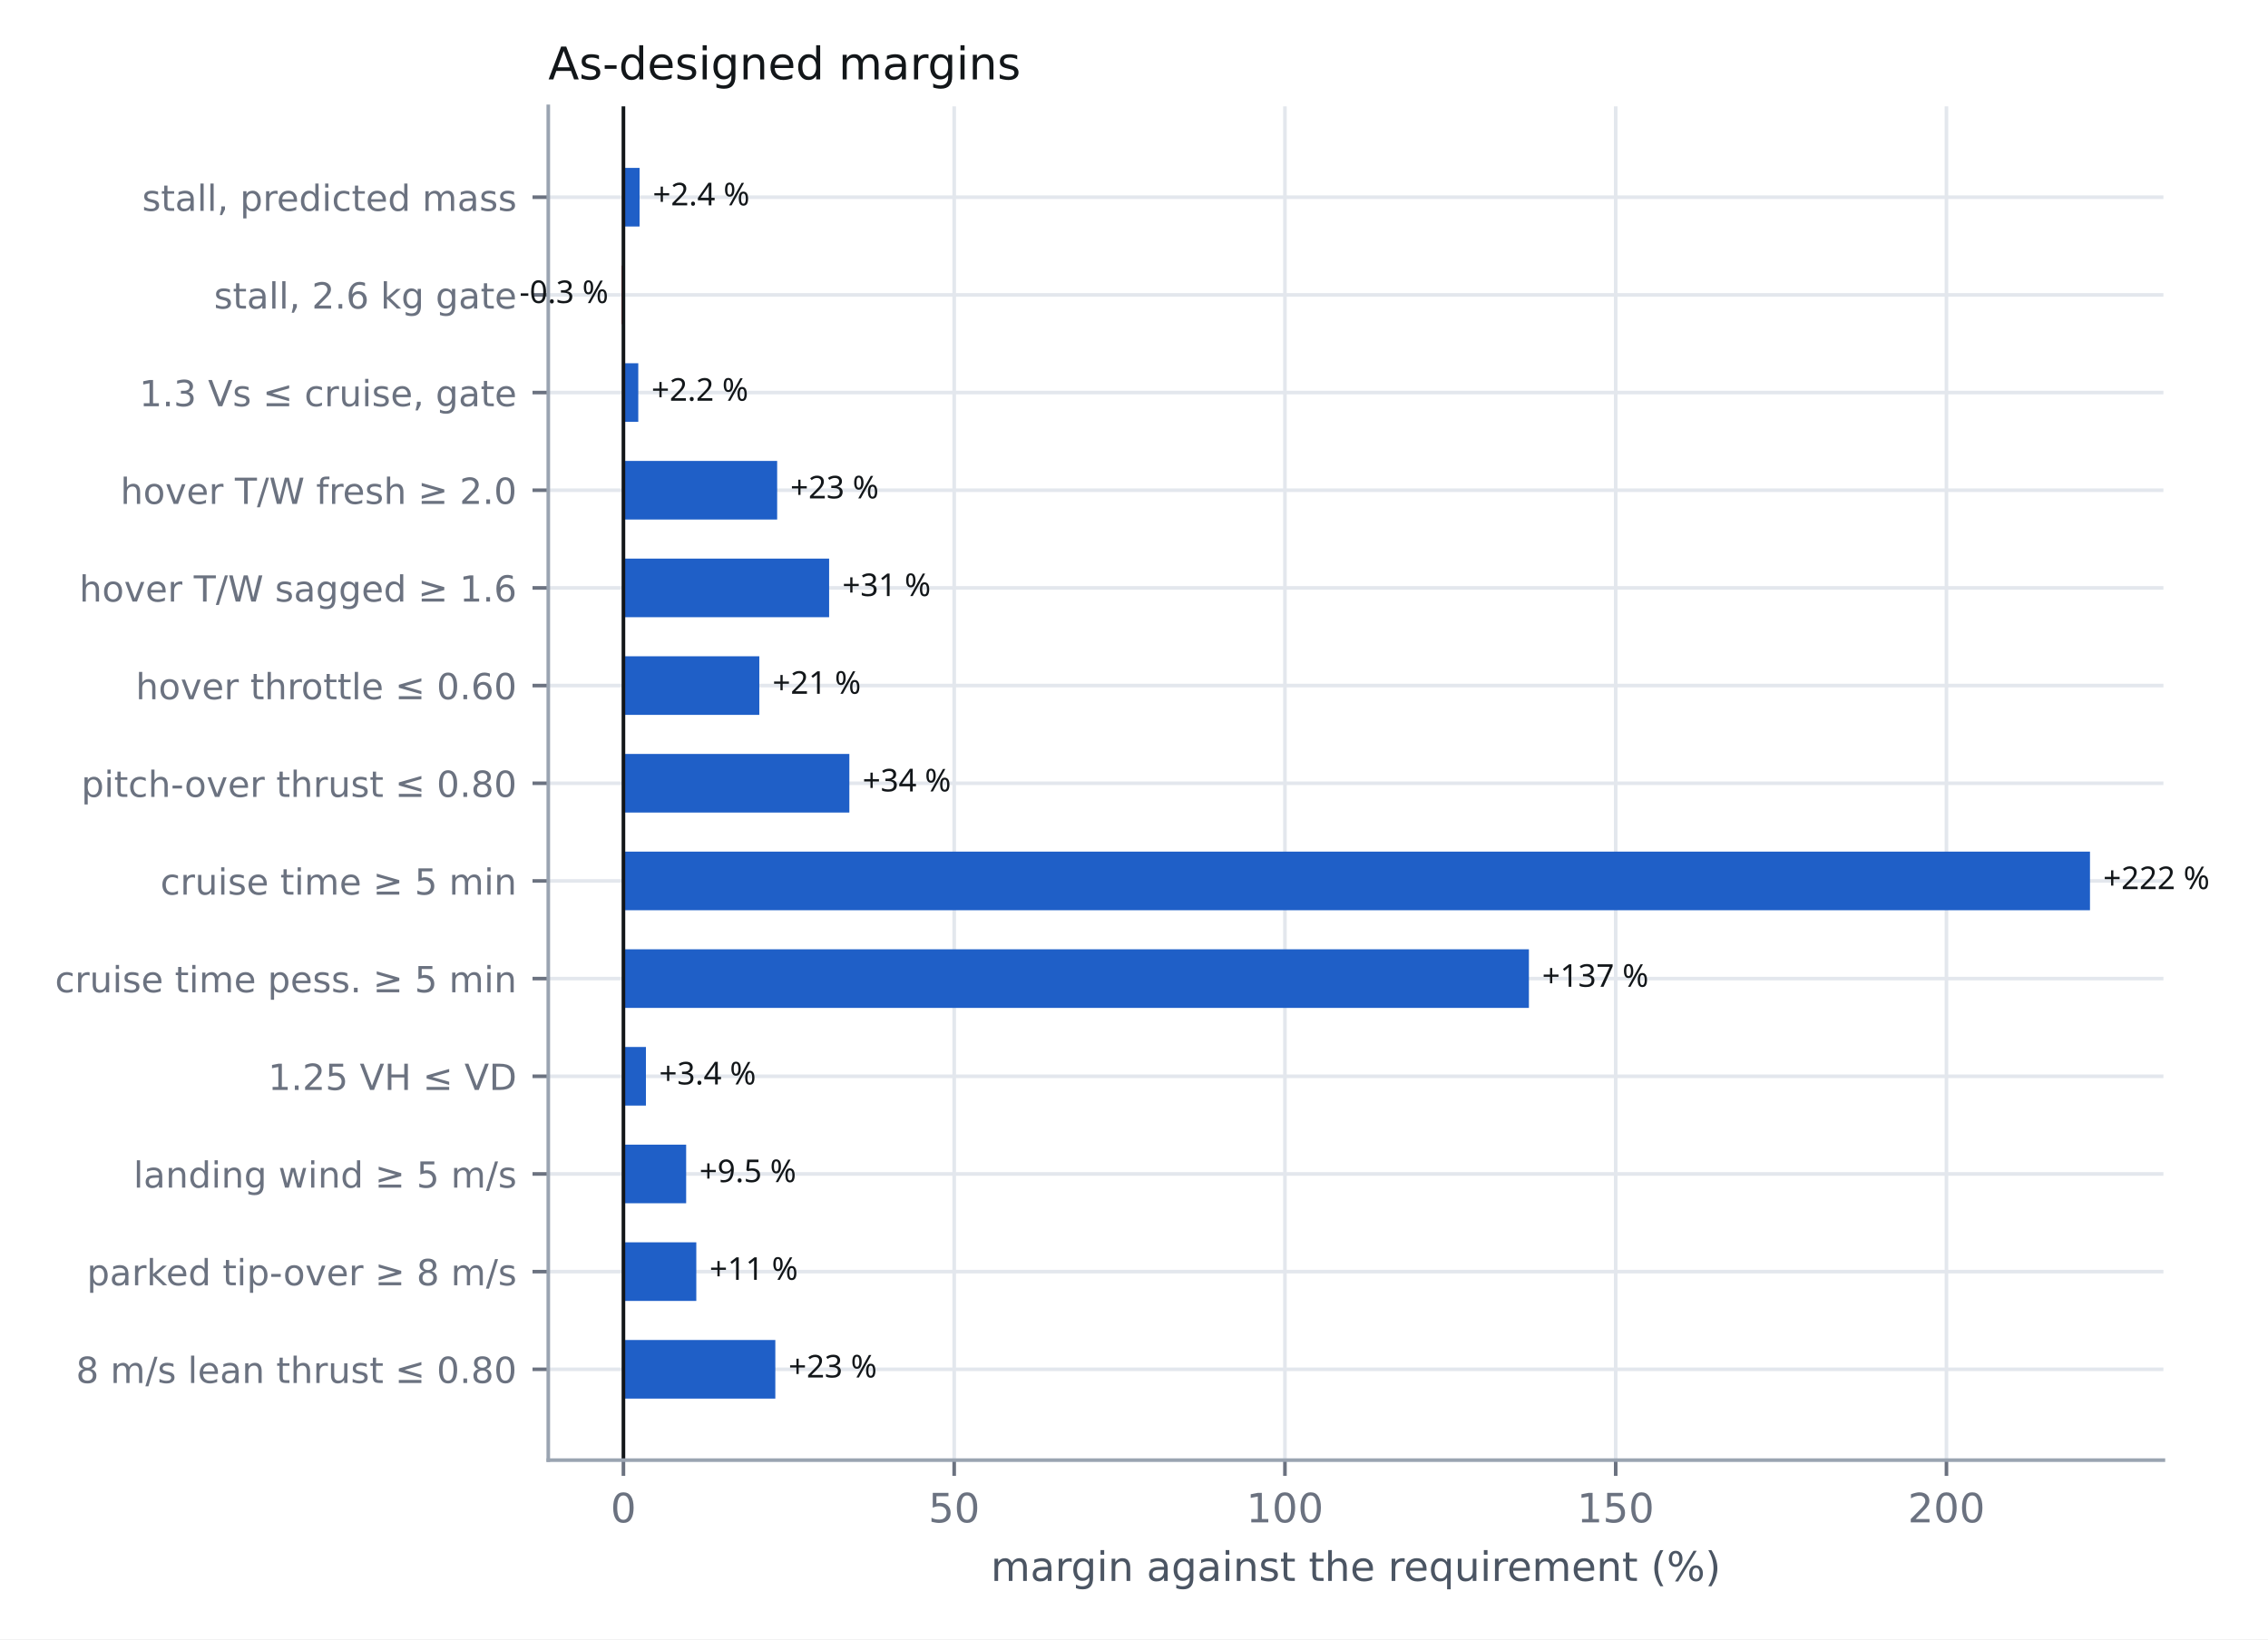
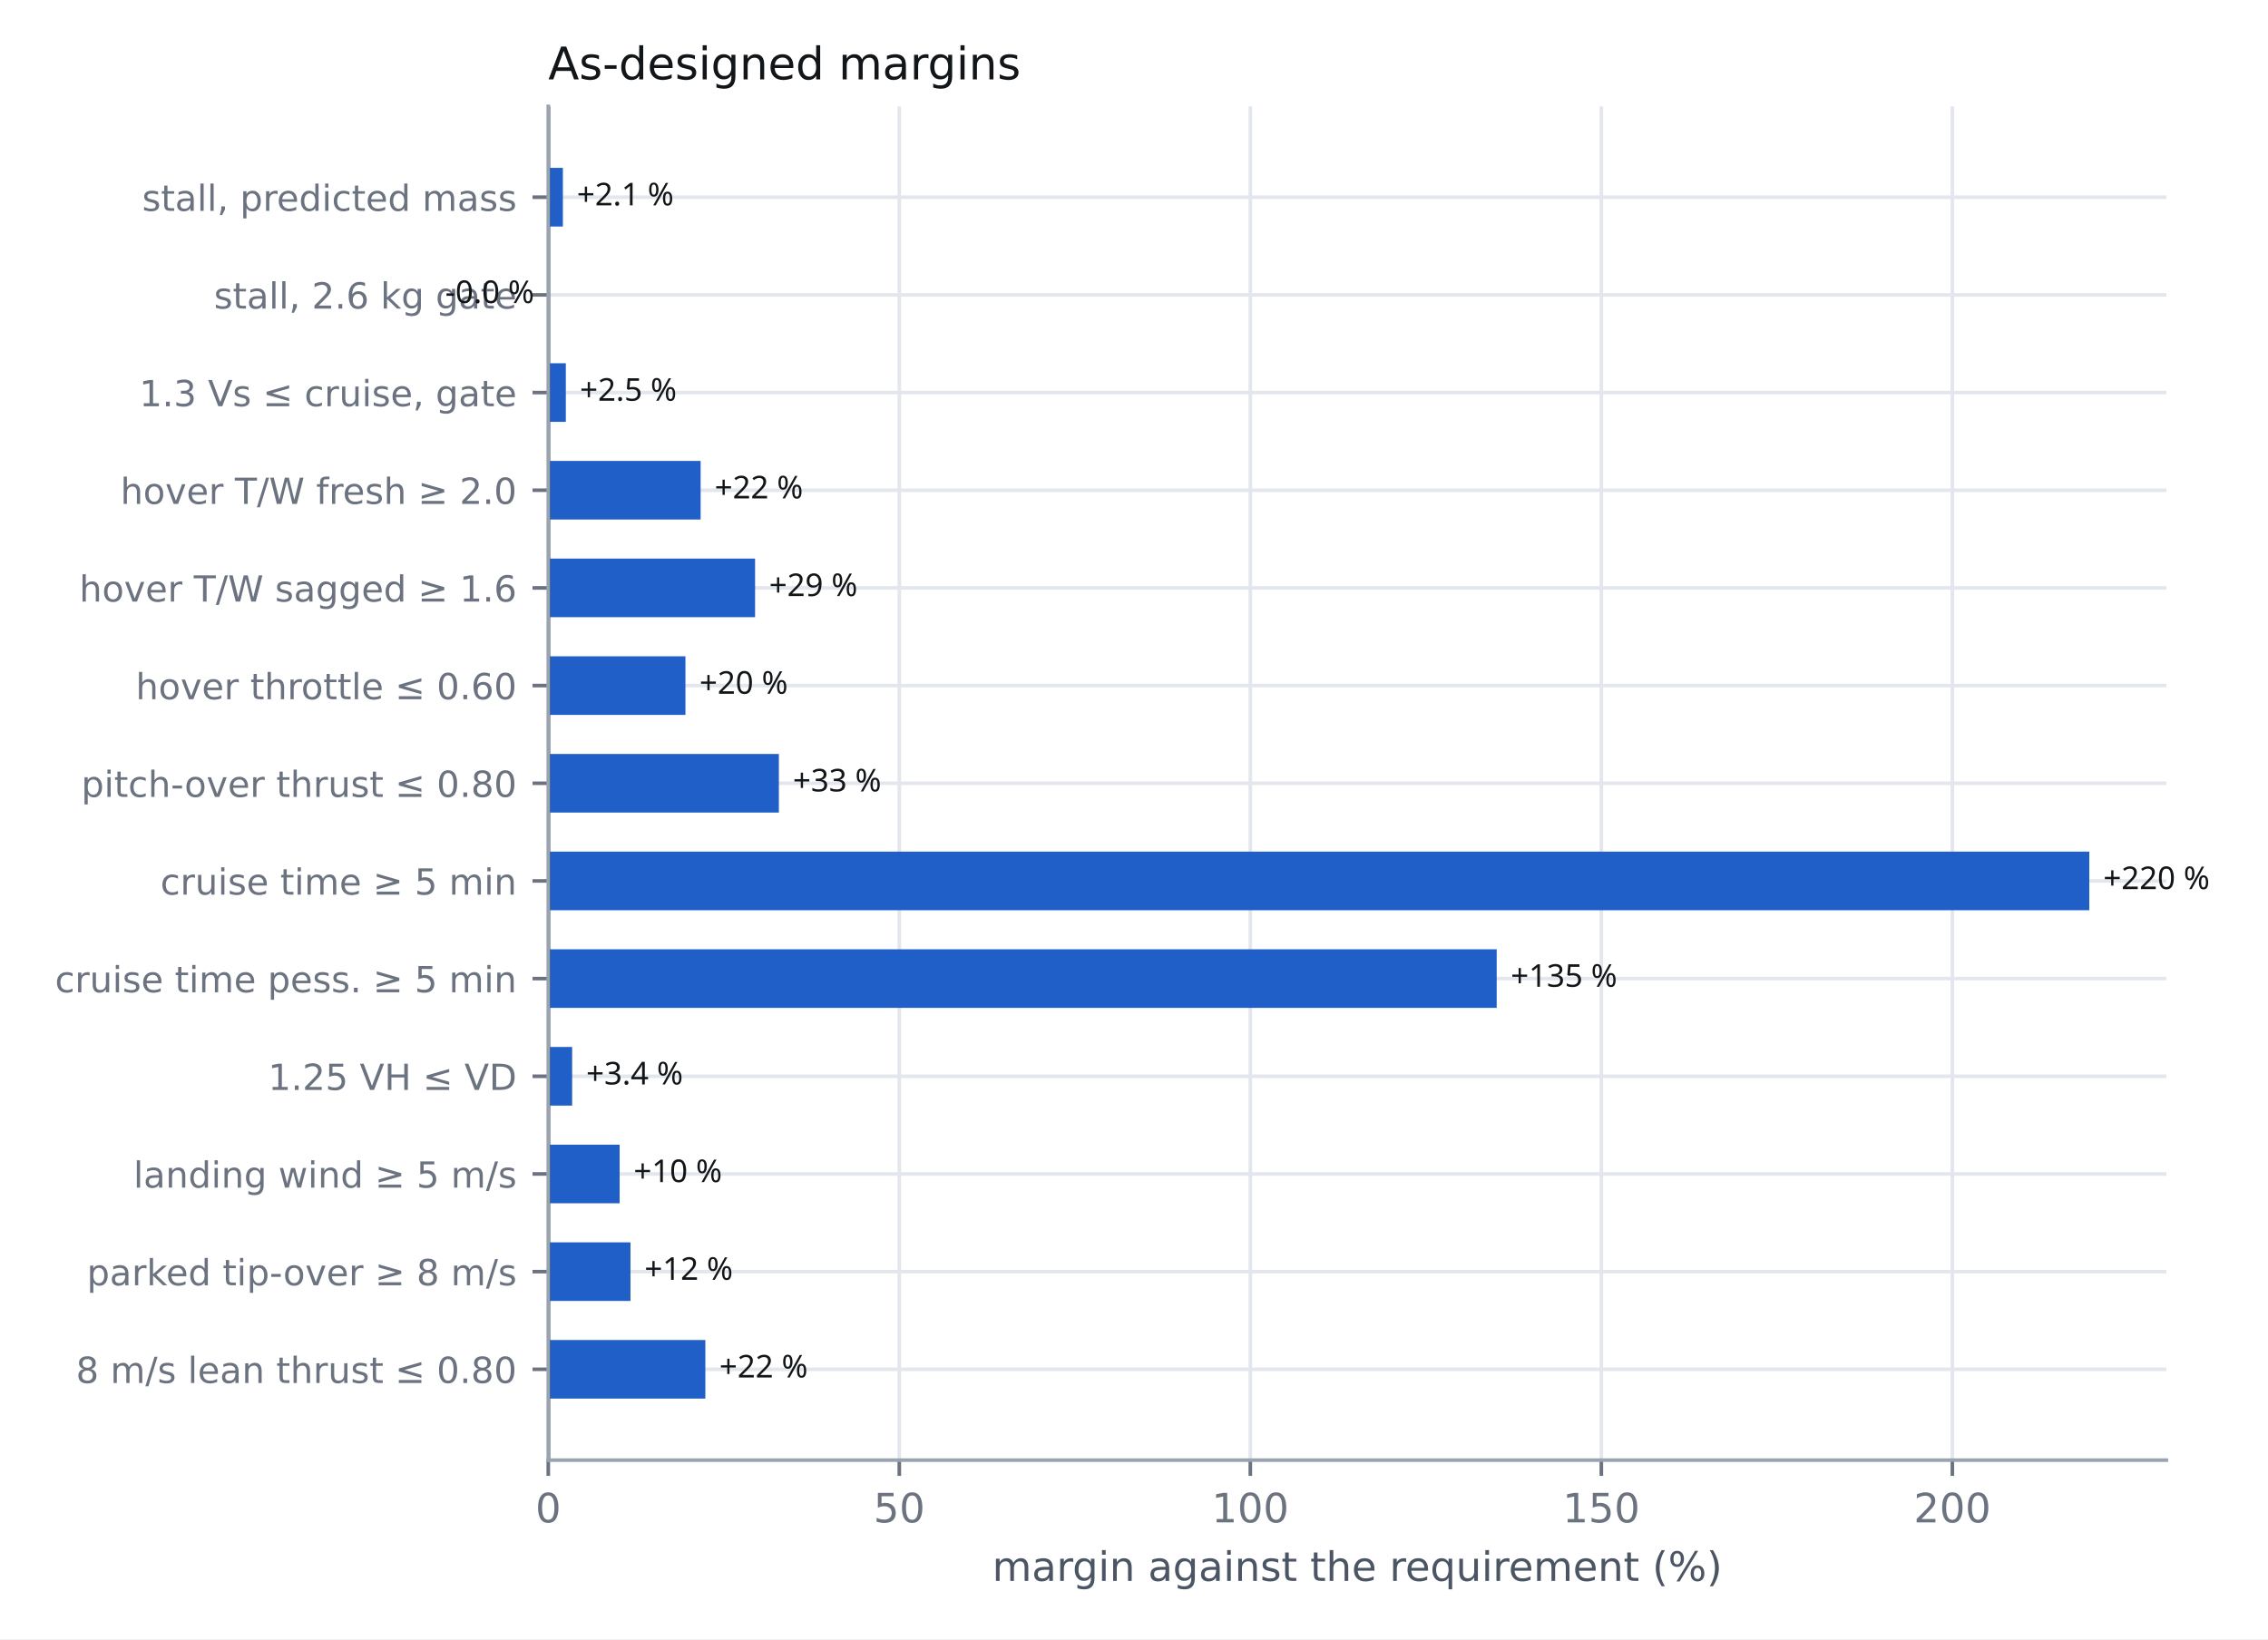
<svg xmlns="http://www.w3.org/2000/svg" xmlns:xlink="http://www.w3.org/1999/xlink" width="504pt" height="364.32pt" viewBox="0 0 504 364.32" version="1.1">
  <defs>
    <style type="text/css">*{stroke-linejoin: round; stroke-linecap: butt}</style>
  </defs>
  <g id="figure_1">
    <g id="patch_1">
      <path d="M 0 364.32  L 504 364.32  L 504 0  L 0 0  z " style="fill: #ffffff" />
    </g>
    <g id="axes_1">
      <g id="patch_2">
-         <path d="M 121.84 324.518  L 480.755 324.518  L 480.755 23.64  L 121.84 23.64  z " style="fill: #ffffff" />
+         <path d="M 121.84 324.518  L 481.411 324.518  L 481.411 23.64  L 121.84 23.64  z " style="fill: #ffffff" />
      </g>
      <g id="matplotlib.axis_1">
        <g id="xtick_1">
          <g id="line2d_1">
-             <path d="M 138.54 324.518  L 138.54 23.64  " clip-path="url(#p0fc6223232)" style="fill: none; stroke: #e3e7ed; stroke-width: 0.8; stroke-linecap: square" />
+             <path d="M 121.84 324.518  L 121.84 23.64  " clip-path="url(#p43e6bdd7ec)" style="fill: none; stroke: #e3e7ed; stroke-width: 0.8; stroke-linecap: square" />
          </g>
          <g id="line2d_2">
            <defs>
-               <path id="m0266a29389" d="M 0 0  L 0 3.5  " style="stroke: #6b7280; stroke-width: 0.8" />
+               <path id="m6e5c01bfae" d="M 0 0  L 0 3.5  " style="stroke: #6b7280; stroke-width: 0.8" />
            </defs>
            <g>
-               <use xlink:href="#m0266a29389" x="138.54" y="324.518" style="fill: #6b7280; stroke: #6b7280; stroke-width: 0.8" />
+               <use xlink:href="#m6e5c01bfae" x="121.84" y="324.518" style="fill: #6b7280; stroke: #6b7280; stroke-width: 0.8" />
            </g>
          </g>
          <g id="text_1">
-             <text style="font-size: 9px; font-family: 'IBM Plex Sans', 'DejaVu Sans'; text-anchor: middle; fill: #6b7280" x="138.54" y="338.356" transform="rotate(-0 138.5401 338.3558)">0</text>
+             <text style="font-size: 9px; font-family: 'IBM Plex Sans', 'DejaVu Sans'; text-anchor: middle; fill: #6b7280" x="121.84" y="338.356" transform="rotate(-0 121.84 338.3558)">0</text>
          </g>
        </g>
        <g id="xtick_2">
          <g id="line2d_3">
-             <path d="M 212.041 324.518  L 212.041 23.64  " clip-path="url(#p0fc6223232)" style="fill: none; stroke: #e3e7ed; stroke-width: 0.8; stroke-linecap: square" />
+             <path d="M 199.844 324.518  L 199.844 23.64  " clip-path="url(#p43e6bdd7ec)" style="fill: none; stroke: #e3e7ed; stroke-width: 0.8; stroke-linecap: square" />
          </g>
          <g id="line2d_4">
            <g>
-               <use xlink:href="#m0266a29389" x="212.041" y="324.518" style="fill: #6b7280; stroke: #6b7280; stroke-width: 0.8" />
+               <use xlink:href="#m6e5c01bfae" x="199.844" y="324.518" style="fill: #6b7280; stroke: #6b7280; stroke-width: 0.8" />
            </g>
          </g>
          <g id="text_2">
-             <text style="font-size: 9px; font-family: 'IBM Plex Sans', 'DejaVu Sans'; text-anchor: middle; fill: #6b7280" x="212.041" y="338.356" transform="rotate(-0 212.0413 338.3558)">50</text>
+             <text style="font-size: 9px; font-family: 'IBM Plex Sans', 'DejaVu Sans'; text-anchor: middle; fill: #6b7280" x="199.844" y="338.356" transform="rotate(-0 199.8441 338.3558)">50</text>
          </g>
        </g>
        <g id="xtick_3">
          <g id="line2d_5">
-             <path d="M 285.543 324.518  L 285.543 23.64  " clip-path="url(#p0fc6223232)" style="fill: none; stroke: #e3e7ed; stroke-width: 0.8; stroke-linecap: square" />
+             <path d="M 277.848 324.518  L 277.848 23.64  " clip-path="url(#p43e6bdd7ec)" style="fill: none; stroke: #e3e7ed; stroke-width: 0.8; stroke-linecap: square" />
          </g>
          <g id="line2d_6">
            <g>
-               <use xlink:href="#m0266a29389" x="285.543" y="324.518" style="fill: #6b7280; stroke: #6b7280; stroke-width: 0.8" />
+               <use xlink:href="#m6e5c01bfae" x="277.848" y="324.518" style="fill: #6b7280; stroke: #6b7280; stroke-width: 0.8" />
            </g>
          </g>
          <g id="text_3">
-             <text style="font-size: 9px; font-family: 'IBM Plex Sans', 'DejaVu Sans'; text-anchor: middle; fill: #6b7280" x="285.543" y="338.356" transform="rotate(-0 285.5425 338.3558)">100</text>
+             <text style="font-size: 9px; font-family: 'IBM Plex Sans', 'DejaVu Sans'; text-anchor: middle; fill: #6b7280" x="277.848" y="338.356" transform="rotate(-0 277.8482 338.3558)">100</text>
          </g>
        </g>
        <g id="xtick_4">
          <g id="line2d_7">
-             <path d="M 359.044 324.518  L 359.044 23.64  " clip-path="url(#p0fc6223232)" style="fill: none; stroke: #e3e7ed; stroke-width: 0.8; stroke-linecap: square" />
+             <path d="M 355.852 324.518  L 355.852 23.64  " clip-path="url(#p43e6bdd7ec)" style="fill: none; stroke: #e3e7ed; stroke-width: 0.8; stroke-linecap: square" />
          </g>
          <g id="line2d_8">
            <g>
-               <use xlink:href="#m0266a29389" x="359.044" y="324.518" style="fill: #6b7280; stroke: #6b7280; stroke-width: 0.8" />
+               <use xlink:href="#m6e5c01bfae" x="355.852" y="324.518" style="fill: #6b7280; stroke: #6b7280; stroke-width: 0.8" />
            </g>
          </g>
          <g id="text_4">
-             <text style="font-size: 9px; font-family: 'IBM Plex Sans', 'DejaVu Sans'; text-anchor: middle; fill: #6b7280" x="359.044" y="338.356" transform="rotate(-0 359.0438 338.3558)">150</text>
+             <text style="font-size: 9px; font-family: 'IBM Plex Sans', 'DejaVu Sans'; text-anchor: middle; fill: #6b7280" x="355.852" y="338.356" transform="rotate(-0 355.8524 338.3558)">150</text>
          </g>
        </g>
        <g id="xtick_5">
          <g id="line2d_9">
-             <path d="M 432.545 324.518  L 432.545 23.64  " clip-path="url(#p0fc6223232)" style="fill: none; stroke: #e3e7ed; stroke-width: 0.8; stroke-linecap: square" />
+             <path d="M 433.856 324.518  L 433.856 23.64  " clip-path="url(#p43e6bdd7ec)" style="fill: none; stroke: #e3e7ed; stroke-width: 0.8; stroke-linecap: square" />
          </g>
          <g id="line2d_10">
            <g>
-               <use xlink:href="#m0266a29389" x="432.545" y="324.518" style="fill: #6b7280; stroke: #6b7280; stroke-width: 0.8" />
+               <use xlink:href="#m6e5c01bfae" x="433.856" y="324.518" style="fill: #6b7280; stroke: #6b7280; stroke-width: 0.8" />
            </g>
          </g>
          <g id="text_5">
-             <text style="font-size: 9px; font-family: 'IBM Plex Sans', 'DejaVu Sans'; text-anchor: middle; fill: #6b7280" x="432.545" y="338.356" transform="rotate(-0 432.545 338.3558)">200</text>
+             <text style="font-size: 9px; font-family: 'IBM Plex Sans', 'DejaVu Sans'; text-anchor: middle; fill: #6b7280" x="433.856" y="338.356" transform="rotate(-0 433.8565 338.3558)">200</text>
          </g>
        </g>
        <g id="text_6">
-           <text style="font-size: 9px; font-family: 'IBM Plex Sans', 'DejaVu Sans'; text-anchor: middle; fill: #4b5563" x="301.297" y="351.356" transform="rotate(-0 301.2975 351.3565)">margin against the requirement (%)</text>
+           <text style="font-size: 9px; font-family: 'IBM Plex Sans', 'DejaVu Sans'; text-anchor: middle; fill: #4b5563" x="301.625" y="351.356" transform="rotate(-0 301.6253 351.3565)">margin against the requirement (%)</text>
        </g>
      </g>
      <g id="matplotlib.axis_2">
        <g id="ytick_1">
          <g id="line2d_11">
-             <path d="M 121.84 43.829  L 480.755 43.829  " clip-path="url(#p0fc6223232)" style="fill: none; stroke: #e3e7ed; stroke-width: 0.8; stroke-linecap: square" />
+             <path d="M 121.84 43.829  L 481.411 43.829  " clip-path="url(#p43e6bdd7ec)" style="fill: none; stroke: #e3e7ed; stroke-width: 0.8; stroke-linecap: square" />
          </g>
          <g id="line2d_12">
            <defs>
-               <path id="m8eed55c758" d="M 0 0  L -3.5 0  " style="stroke: #6b7280; stroke-width: 0.8" />
+               <path id="m0104781378" d="M 0 0  L -3.5 0  " style="stroke: #6b7280; stroke-width: 0.8" />
            </defs>
            <g>
-               <use xlink:href="#m8eed55c758" x="121.84" y="43.829" style="fill: #6b7280; stroke: #6b7280; stroke-width: 0.8" />
+               <use xlink:href="#m0104781378" x="121.84" y="43.829" style="fill: #6b7280; stroke: #6b7280; stroke-width: 0.8" />
            </g>
          </g>
          <g id="text_7">
            <text style="font-size: 8px; font-family: 'IBM Plex Sans', 'DejaVu Sans'; text-anchor: end; fill: #6b7280" x="114.84" y="46.868" transform="rotate(-0 114.84 46.86815)">stall, predicted mass</text>
          </g>
        </g>
        <g id="ytick_2">
          <g id="line2d_13">
-             <path d="M 121.84 65.537  L 480.755 65.537  " clip-path="url(#p0fc6223232)" style="fill: none; stroke: #e3e7ed; stroke-width: 0.8; stroke-linecap: square" />
+             <path d="M 121.84 65.537  L 481.411 65.537  " clip-path="url(#p43e6bdd7ec)" style="fill: none; stroke: #e3e7ed; stroke-width: 0.8; stroke-linecap: square" />
          </g>
          <g id="line2d_14">
            <g>
-               <use xlink:href="#m8eed55c758" x="121.84" y="65.537" style="fill: #6b7280; stroke: #6b7280; stroke-width: 0.8" />
+               <use xlink:href="#m0104781378" x="121.84" y="65.537" style="fill: #6b7280; stroke: #6b7280; stroke-width: 0.8" />
            </g>
          </g>
          <g id="text_8">
            <text style="font-size: 8px; font-family: 'IBM Plex Sans', 'DejaVu Sans'; text-anchor: end; fill: #6b7280" x="114.84" y="68.577" transform="rotate(-0 114.84 68.57651)">stall, 2.6 kg gate</text>
          </g>
        </g>
        <g id="ytick_3">
          <g id="line2d_15">
-             <path d="M 121.84 87.245  L 480.755 87.245  " clip-path="url(#p0fc6223232)" style="fill: none; stroke: #e3e7ed; stroke-width: 0.8; stroke-linecap: square" />
+             <path d="M 121.84 87.245  L 481.411 87.245  " clip-path="url(#p43e6bdd7ec)" style="fill: none; stroke: #e3e7ed; stroke-width: 0.8; stroke-linecap: square" />
          </g>
          <g id="line2d_16">
            <g>
-               <use xlink:href="#m8eed55c758" x="121.84" y="87.245" style="fill: #6b7280; stroke: #6b7280; stroke-width: 0.8" />
+               <use xlink:href="#m0104781378" x="121.84" y="87.245" style="fill: #6b7280; stroke: #6b7280; stroke-width: 0.8" />
            </g>
          </g>
          <g id="text_9">
            <text style="font-size: 8px; font-family: 'IBM Plex Sans', 'DejaVu Sans'; text-anchor: end; fill: #6b7280" x="114.84" y="90.285" transform="rotate(-0 114.84 90.28487)">1.3 Vs ≤ cruise, gate</text>
          </g>
        </g>
        <g id="ytick_4">
          <g id="line2d_17">
-             <path d="M 121.84 108.954  L 480.755 108.954  " clip-path="url(#p0fc6223232)" style="fill: none; stroke: #e3e7ed; stroke-width: 0.8; stroke-linecap: square" />
+             <path d="M 121.84 108.954  L 481.411 108.954  " clip-path="url(#p43e6bdd7ec)" style="fill: none; stroke: #e3e7ed; stroke-width: 0.8; stroke-linecap: square" />
          </g>
          <g id="line2d_18">
            <g>
-               <use xlink:href="#m8eed55c758" x="121.84" y="108.954" style="fill: #6b7280; stroke: #6b7280; stroke-width: 0.8" />
+               <use xlink:href="#m0104781378" x="121.84" y="108.954" style="fill: #6b7280; stroke: #6b7280; stroke-width: 0.8" />
            </g>
          </g>
          <g id="text_10">
            <text style="font-size: 8px; font-family: 'IBM Plex Sans', 'DejaVu Sans'; text-anchor: end; fill: #6b7280" x="114.84" y="111.993" transform="rotate(-0 114.84 111.9932)">hover T/W fresh ≥ 2.0</text>
          </g>
        </g>
        <g id="ytick_5">
          <g id="line2d_19">
-             <path d="M 121.84 130.662  L 480.755 130.662  " clip-path="url(#p0fc6223232)" style="fill: none; stroke: #e3e7ed; stroke-width: 0.8; stroke-linecap: square" />
+             <path d="M 121.84 130.662  L 481.411 130.662  " clip-path="url(#p43e6bdd7ec)" style="fill: none; stroke: #e3e7ed; stroke-width: 0.8; stroke-linecap: square" />
          </g>
          <g id="line2d_20">
            <g>
-               <use xlink:href="#m8eed55c758" x="121.84" y="130.662" style="fill: #6b7280; stroke: #6b7280; stroke-width: 0.8" />
+               <use xlink:href="#m0104781378" x="121.84" y="130.662" style="fill: #6b7280; stroke: #6b7280; stroke-width: 0.8" />
            </g>
          </g>
          <g id="text_11">
            <text style="font-size: 8px; font-family: 'IBM Plex Sans', 'DejaVu Sans'; text-anchor: end; fill: #6b7280" x="114.84" y="133.702" transform="rotate(-0 114.84 133.7016)">hover T/W sagged ≥ 1.6</text>
          </g>
        </g>
        <g id="ytick_6">
          <g id="line2d_21">
-             <path d="M 121.84 152.371  L 480.755 152.371  " clip-path="url(#p0fc6223232)" style="fill: none; stroke: #e3e7ed; stroke-width: 0.8; stroke-linecap: square" />
+             <path d="M 121.84 152.371  L 481.411 152.371  " clip-path="url(#p43e6bdd7ec)" style="fill: none; stroke: #e3e7ed; stroke-width: 0.8; stroke-linecap: square" />
          </g>
          <g id="line2d_22">
            <g>
-               <use xlink:href="#m8eed55c758" x="121.84" y="152.371" style="fill: #6b7280; stroke: #6b7280; stroke-width: 0.8" />
+               <use xlink:href="#m0104781378" x="121.84" y="152.371" style="fill: #6b7280; stroke: #6b7280; stroke-width: 0.8" />
            </g>
          </g>
          <g id="text_12">
            <text style="font-size: 8px; font-family: 'IBM Plex Sans', 'DejaVu Sans'; text-anchor: end; fill: #6b7280" x="114.84" y="155.41" transform="rotate(-0 114.84 155.41)">hover throttle ≤ 0.60</text>
          </g>
        </g>
        <g id="ytick_7">
          <g id="line2d_23">
-             <path d="M 121.84 174.079  L 480.755 174.079  " clip-path="url(#p0fc6223232)" style="fill: none; stroke: #e3e7ed; stroke-width: 0.8; stroke-linecap: square" />
+             <path d="M 121.84 174.079  L 481.411 174.079  " clip-path="url(#p43e6bdd7ec)" style="fill: none; stroke: #e3e7ed; stroke-width: 0.8; stroke-linecap: square" />
          </g>
          <g id="line2d_24">
            <g>
-               <use xlink:href="#m8eed55c758" x="121.84" y="174.079" style="fill: #6b7280; stroke: #6b7280; stroke-width: 0.8" />
+               <use xlink:href="#m0104781378" x="121.84" y="174.079" style="fill: #6b7280; stroke: #6b7280; stroke-width: 0.8" />
            </g>
          </g>
          <g id="text_13">
            <text style="font-size: 8px; font-family: 'IBM Plex Sans', 'DejaVu Sans'; text-anchor: end; fill: #6b7280" x="114.84" y="177.118" transform="rotate(-0 114.84 177.1183)">pitch-over thrust ≤ 0.80</text>
          </g>
        </g>
        <g id="ytick_8">
          <g id="line2d_25">
-             <path d="M 121.84 195.787  L 480.755 195.787  " clip-path="url(#p0fc6223232)" style="fill: none; stroke: #e3e7ed; stroke-width: 0.8; stroke-linecap: square" />
+             <path d="M 121.84 195.787  L 481.411 195.787  " clip-path="url(#p43e6bdd7ec)" style="fill: none; stroke: #e3e7ed; stroke-width: 0.8; stroke-linecap: square" />
          </g>
          <g id="line2d_26">
            <g>
-               <use xlink:href="#m8eed55c758" x="121.84" y="195.787" style="fill: #6b7280; stroke: #6b7280; stroke-width: 0.8" />
+               <use xlink:href="#m0104781378" x="121.84" y="195.787" style="fill: #6b7280; stroke: #6b7280; stroke-width: 0.8" />
            </g>
          </g>
          <g id="text_14">
            <text style="font-size: 8px; font-family: 'IBM Plex Sans', 'DejaVu Sans'; text-anchor: end; fill: #6b7280" x="114.84" y="198.827" transform="rotate(-0 114.84 198.8267)">cruise time ≥ 5 min</text>
          </g>
        </g>
        <g id="ytick_9">
          <g id="line2d_27">
-             <path d="M 121.84 217.496  L 480.755 217.496  " clip-path="url(#p0fc6223232)" style="fill: none; stroke: #e3e7ed; stroke-width: 0.8; stroke-linecap: square" />
+             <path d="M 121.84 217.496  L 481.411 217.496  " clip-path="url(#p43e6bdd7ec)" style="fill: none; stroke: #e3e7ed; stroke-width: 0.8; stroke-linecap: square" />
          </g>
          <g id="line2d_28">
            <g>
-               <use xlink:href="#m8eed55c758" x="121.84" y="217.496" style="fill: #6b7280; stroke: #6b7280; stroke-width: 0.8" />
+               <use xlink:href="#m0104781378" x="121.84" y="217.496" style="fill: #6b7280; stroke: #6b7280; stroke-width: 0.8" />
            </g>
          </g>
          <g id="text_15">
            <text style="font-size: 8px; font-family: 'IBM Plex Sans', 'DejaVu Sans'; text-anchor: end; fill: #6b7280" x="114.84" y="220.535" transform="rotate(-0 114.84 220.535)">cruise time pess. ≥ 5 min</text>
          </g>
        </g>
        <g id="ytick_10">
          <g id="line2d_29">
-             <path d="M 121.84 239.204  L 480.755 239.204  " clip-path="url(#p0fc6223232)" style="fill: none; stroke: #e3e7ed; stroke-width: 0.8; stroke-linecap: square" />
+             <path d="M 121.84 239.204  L 481.411 239.204  " clip-path="url(#p43e6bdd7ec)" style="fill: none; stroke: #e3e7ed; stroke-width: 0.8; stroke-linecap: square" />
          </g>
          <g id="line2d_30">
            <g>
-               <use xlink:href="#m8eed55c758" x="121.84" y="239.204" style="fill: #6b7280; stroke: #6b7280; stroke-width: 0.8" />
+               <use xlink:href="#m0104781378" x="121.84" y="239.204" style="fill: #6b7280; stroke: #6b7280; stroke-width: 0.8" />
            </g>
          </g>
          <g id="text_16">
            <text style="font-size: 8px; font-family: 'IBM Plex Sans', 'DejaVu Sans'; text-anchor: end; fill: #6b7280" x="114.84" y="242.243" transform="rotate(-0 114.84 242.2431)">1.25 VH ≤ VD</text>
          </g>
        </g>
        <g id="ytick_11">
          <g id="line2d_31">
-             <path d="M 121.84 260.912  L 480.755 260.912  " clip-path="url(#p0fc6223232)" style="fill: none; stroke: #e3e7ed; stroke-width: 0.8; stroke-linecap: square" />
+             <path d="M 121.84 260.912  L 481.411 260.912  " clip-path="url(#p43e6bdd7ec)" style="fill: none; stroke: #e3e7ed; stroke-width: 0.8; stroke-linecap: square" />
          </g>
          <g id="line2d_32">
            <g>
-               <use xlink:href="#m8eed55c758" x="121.84" y="260.912" style="fill: #6b7280; stroke: #6b7280; stroke-width: 0.8" />
+               <use xlink:href="#m0104781378" x="121.84" y="260.912" style="fill: #6b7280; stroke: #6b7280; stroke-width: 0.8" />
            </g>
          </g>
          <g id="text_17">
            <text style="font-size: 8px; font-family: 'IBM Plex Sans', 'DejaVu Sans'; text-anchor: end; fill: #6b7280" x="114.84" y="263.952" transform="rotate(-0 114.84 263.9518)">landing wind ≥ 5 m/s</text>
          </g>
        </g>
        <g id="ytick_12">
          <g id="line2d_33">
-             <path d="M 121.84 282.621  L 480.755 282.621  " clip-path="url(#p0fc6223232)" style="fill: none; stroke: #e3e7ed; stroke-width: 0.8; stroke-linecap: square" />
+             <path d="M 121.84 282.621  L 481.411 282.621  " clip-path="url(#p43e6bdd7ec)" style="fill: none; stroke: #e3e7ed; stroke-width: 0.8; stroke-linecap: square" />
          </g>
          <g id="line2d_34">
            <g>
-               <use xlink:href="#m8eed55c758" x="121.84" y="282.621" style="fill: #6b7280; stroke: #6b7280; stroke-width: 0.8" />
+               <use xlink:href="#m0104781378" x="121.84" y="282.621" style="fill: #6b7280; stroke: #6b7280; stroke-width: 0.8" />
            </g>
          </g>
          <g id="text_18">
            <text style="font-size: 8px; font-family: 'IBM Plex Sans', 'DejaVu Sans'; text-anchor: end; fill: #6b7280" x="114.84" y="285.66" transform="rotate(-0 114.84 285.6601)">parked tip-over ≥ 8 m/s</text>
          </g>
        </g>
        <g id="ytick_13">
          <g id="line2d_35">
-             <path d="M 121.84 304.329  L 480.755 304.329  " clip-path="url(#p0fc6223232)" style="fill: none; stroke: #e3e7ed; stroke-width: 0.8; stroke-linecap: square" />
+             <path d="M 121.84 304.329  L 481.411 304.329  " clip-path="url(#p43e6bdd7ec)" style="fill: none; stroke: #e3e7ed; stroke-width: 0.8; stroke-linecap: square" />
          </g>
          <g id="line2d_36">
            <g>
-               <use xlink:href="#m8eed55c758" x="121.84" y="304.329" style="fill: #6b7280; stroke: #6b7280; stroke-width: 0.8" />
+               <use xlink:href="#m0104781378" x="121.84" y="304.329" style="fill: #6b7280; stroke: #6b7280; stroke-width: 0.8" />
            </g>
          </g>
          <g id="text_19">
            <text style="font-size: 8px; font-family: 'IBM Plex Sans', 'DejaVu Sans'; text-anchor: end; fill: #6b7280" x="114.84" y="307.368" transform="rotate(-0 114.84 307.3685)">8 m/s lean thrust ≤ 0.80</text>
          </g>
        </g>
      </g>
      <g id="patch_3">
-         <path d="M 138.54 37.316  L 142.126 37.316  L 142.126 50.341  L 138.54 50.341  z " clip-path="url(#p0fc6223232)" style="fill: #1f5fc7" />
+         <path d="M 121.84 37.316  L 125.086 37.316  L 125.086 50.341  L 121.84 50.341  z " clip-path="url(#p43e6bdd7ec)" style="fill: #1f5fc7" />
      </g>
      <g id="patch_4">
-         <path d="M 138.54 59.025  L 138.154 59.025  L 138.154 72.05  L 138.54 72.05  z " clip-path="url(#p0fc6223232)" style="fill: #b42323" />
+         <path d="M 121.84 59.025  L 121.838 59.025  L 121.838 72.05  L 121.84 72.05  z " clip-path="url(#p43e6bdd7ec)" style="fill: #b42323" />
      </g>
      <g id="patch_5">
-         <path d="M 138.54 80.733  L 141.839 80.733  L 141.839 93.758  L 138.54 93.758  z " clip-path="url(#p0fc6223232)" style="fill: #1f5fc7" />
+         <path d="M 121.84 80.733  L 125.738 80.733  L 125.738 93.758  L 121.84 93.758  z " clip-path="url(#p43e6bdd7ec)" style="fill: #1f5fc7" />
      </g>
      <g id="patch_6">
-         <path d="M 138.54 102.441  L 172.701 102.441  L 172.701 115.466  L 138.54 115.466  z " clip-path="url(#p0fc6223232)" style="fill: #1f5fc7" />
+         <path d="M 121.84 102.441  L 155.693 102.441  L 155.693 115.466  L 121.84 115.466  z " clip-path="url(#p43e6bdd7ec)" style="fill: #1f5fc7" />
      </g>
      <g id="patch_7">
-         <path d="M 138.54 124.15  L 184.25 124.15  L 184.25 137.175  L 138.54 137.175  z " clip-path="url(#p0fc6223232)" style="fill: #1f5fc7" />
+         <path d="M 121.84 124.15  L 167.797 124.15  L 167.797 137.175  L 121.84 137.175  z " clip-path="url(#p43e6bdd7ec)" style="fill: #1f5fc7" />
      </g>
      <g id="patch_8">
-         <path d="M 138.54 145.858  L 168.736 145.858  L 168.736 158.883  L 138.54 158.883  z " clip-path="url(#p0fc6223232)" style="fill: #1f5fc7" />
+         <path d="M 121.84 145.858  L 152.318 145.858  L 152.318 158.883  L 121.84 158.883  z " clip-path="url(#p43e6bdd7ec)" style="fill: #1f5fc7" />
      </g>
      <g id="patch_9">
-         <path d="M 138.54 167.566  L 188.745 167.566  L 188.745 180.591  L 138.54 180.591  z " clip-path="url(#p0fc6223232)" style="fill: #1f5fc7" />
+         <path d="M 121.84 167.566  L 173.084 167.566  L 173.084 180.591  L 121.84 180.591  z " clip-path="url(#p43e6bdd7ec)" style="fill: #1f5fc7" />
      </g>
      <g id="patch_10">
-         <path d="M 138.54 189.275  L 464.441 189.275  L 464.441 202.3  L 138.54 202.3  z " clip-path="url(#p0fc6223232)" style="fill: #1f5fc7" />
+         <path d="M 121.84 189.275  L 464.288 189.275  L 464.288 202.3  L 121.84 202.3  z " clip-path="url(#p43e6bdd7ec)" style="fill: #1f5fc7" />
      </g>
      <g id="patch_11">
-         <path d="M 138.54 210.983  L 339.757 210.983  L 339.757 224.008  L 138.54 224.008  z " clip-path="url(#p0fc6223232)" style="fill: #1f5fc7" />
+         <path d="M 121.84 210.983  L 332.602 210.983  L 332.602 224.008  L 121.84 224.008  z " clip-path="url(#p43e6bdd7ec)" style="fill: #1f5fc7" />
      </g>
      <g id="patch_12">
-         <path d="M 138.54 232.692  L 143.539 232.692  L 143.539 245.717  L 138.54 245.717  z " clip-path="url(#p0fc6223232)" style="fill: #1f5fc7" />
+         <path d="M 121.84 232.692  L 127.145 232.692  L 127.145 245.717  L 121.84 245.717  z " clip-path="url(#p43e6bdd7ec)" style="fill: #1f5fc7" />
      </g>
      <g id="patch_13">
-         <path d="M 138.54 254.4  L 152.479 254.4  L 152.479 267.425  L 138.54 267.425  z " clip-path="url(#p0fc6223232)" style="fill: #1f5fc7" />
+         <path d="M 121.84 254.4  L 137.698 254.4  L 137.698 267.425  L 121.84 267.425  z " clip-path="url(#p43e6bdd7ec)" style="fill: #1f5fc7" />
      </g>
      <g id="patch_14">
-         <path d="M 138.54 276.108  L 154.734 276.108  L 154.734 289.133  L 138.54 289.133  z " clip-path="url(#p0fc6223232)" style="fill: #1f5fc7" />
+         <path d="M 121.84 276.108  L 140.105 276.108  L 140.105 289.133  L 121.84 289.133  z " clip-path="url(#p43e6bdd7ec)" style="fill: #1f5fc7" />
      </g>
      <g id="patch_15">
-         <path d="M 138.54 297.817  L 172.295 297.817  L 172.295 310.842  L 138.54 310.842  z " clip-path="url(#p0fc6223232)" style="fill: #1f5fc7" />
+         <path d="M 121.84 297.817  L 156.745 297.817  L 156.745 310.842  L 121.84 310.842  z " clip-path="url(#p43e6bdd7ec)" style="fill: #1f5fc7" />
      </g>
      <g id="line2d_37">
-         <path d="M 138.54 324.518  L 138.54 23.64  " clip-path="url(#p0fc6223232)" style="fill: none; stroke: #121619; stroke-width: 0.8; stroke-linecap: square" />
+         <path d="M 121.84 324.518  L 121.84 23.64  " clip-path="url(#p43e6bdd7ec)" style="fill: none; stroke: #121619; stroke-width: 0.8; stroke-linecap: square" />
      </g>
      <g id="patch_16">
        <path d="M 121.84 324.518  L 121.84 23.64  " style="fill: none; stroke: #9aa4b1; stroke-width: 0.8; stroke-linejoin: miter; stroke-linecap: square" />
      </g>
      <g id="patch_17">
-         <path d="M 121.84 324.518  L 480.755 324.518  " style="fill: none; stroke: #9aa4b1; stroke-width: 0.8; stroke-linejoin: miter; stroke-linecap: square" />
+         <path d="M 121.84 324.518  L 481.411 324.518  " style="fill: none; stroke: #9aa4b1; stroke-width: 0.8; stroke-linejoin: miter; stroke-linecap: square" />
      </g>
      <g id="text_20">
-         <text style="font-size: 7px; font-family: 'IBM Plex Mono'; text-anchor: start; fill: #121619" x="145.066" y="45.647" transform="rotate(-0 145.0663 45.64714)">+2.4 %</text>
+         <text style="font-size: 7px; font-family: 'IBM Plex Mono'; text-anchor: start; fill: #121619" x="128.206" y="45.647" transform="rotate(-0 128.2059 45.64714)">+2.1 %</text>
      </g>
      <g id="text_21">
-         <text style="font-size: 7px; font-family: 'IBM Plex Mono'; text-anchor: end; fill: #121619" x="135.214" y="67.355" transform="rotate(-0 135.2143 67.3555)">-0.3 %</text>
+         <text style="font-size: 7px; font-family: 'IBM Plex Mono'; text-anchor: end; fill: #121619" x="118.718" y="67.355" transform="rotate(-0 118.7177 67.3555)">-0.0 %</text>
      </g>
      <g id="text_22">
-         <text style="font-size: 7px; font-family: 'IBM Plex Mono'; text-anchor: start; fill: #121619" x="144.779" y="89.064" transform="rotate(-0 144.7791 89.06386)">+2.2 %</text>
+         <text style="font-size: 7px; font-family: 'IBM Plex Mono'; text-anchor: start; fill: #121619" x="128.858" y="89.064" transform="rotate(-0 128.8583 89.06386)">+2.5 %</text>
      </g>
      <g id="text_23">
-         <text style="font-size: 7px; font-family: 'IBM Plex Mono'; text-anchor: start; fill: #121619" x="175.641" y="110.772" transform="rotate(-0 175.6408 110.7722)">+23 %</text>
+         <text style="font-size: 7px; font-family: 'IBM Plex Mono'; text-anchor: start; fill: #121619" x="158.814" y="110.772" transform="rotate(-0 158.8136 110.7722)">+22 %</text>
      </g>
      <g id="text_24">
-         <text style="font-size: 7px; font-family: 'IBM Plex Mono'; text-anchor: start; fill: #121619" x="187.19" y="132.481" transform="rotate(-0 187.19 132.4806)">+31 %</text>
+         <text style="font-size: 7px; font-family: 'IBM Plex Mono'; text-anchor: start; fill: #121619" x="170.917" y="132.481" transform="rotate(-0 170.9173 132.4806)">+29 %</text>
      </g>
      <g id="text_25">
-         <text style="font-size: 7px; font-family: 'IBM Plex Mono'; text-anchor: start; fill: #121619" x="171.676" y="154.189" transform="rotate(-0 171.6757 154.1889)">+21 %</text>
+         <text style="font-size: 7px; font-family: 'IBM Plex Mono'; text-anchor: start; fill: #121619" x="155.439" y="154.189" transform="rotate(-0 155.4386 154.1889)">+20 %</text>
      </g>
      <g id="text_26">
-         <text style="font-size: 7px; font-family: 'IBM Plex Mono'; text-anchor: start; fill: #121619" x="191.685" y="175.897" transform="rotate(-0 191.6852 175.8973)">+34 %</text>
+         <text style="font-size: 7px; font-family: 'IBM Plex Mono'; text-anchor: start; fill: #121619" x="176.204" y="175.897" transform="rotate(-0 176.204 175.8973)">+33 %</text>
      </g>
      <g id="text_27">
-         <text style="font-size: 7px; font-family: 'IBM Plex Mono'; text-anchor: start; fill: #121619" x="467.381" y="197.606" transform="rotate(-0 467.3807 197.6057)">+222 %</text>
+         <text style="font-size: 7px; font-family: 'IBM Plex Mono'; text-anchor: start; fill: #121619" x="467.408" y="197.606" transform="rotate(-0 467.4083 197.6057)">+220 %</text>
      </g>
      <g id="text_28">
-         <text style="font-size: 7px; font-family: 'IBM Plex Mono'; text-anchor: start; fill: #121619" x="342.697" y="219.314" transform="rotate(-0 342.6974 219.314)">+137 %</text>
+         <text style="font-size: 7px; font-family: 'IBM Plex Mono'; text-anchor: start; fill: #121619" x="335.723" y="219.314" transform="rotate(-0 335.7226 219.314)">+135 %</text>
      </g>
      <g id="text_29">
-         <text style="font-size: 7px; font-family: 'IBM Plex Mono'; text-anchor: start; fill: #121619" x="146.479" y="241.022" transform="rotate(-0 146.4793 241.0224)">+3.4 %</text>
+         <text style="font-size: 7px; font-family: 'IBM Plex Mono'; text-anchor: start; fill: #121619" x="130.266" y="241.022" transform="rotate(-0 130.2656 241.0224)">+3.4 %</text>
      </g>
      <g id="text_30">
-         <text style="font-size: 7px; font-family: 'IBM Plex Mono'; text-anchor: start; fill: #121619" x="155.419" y="262.731" transform="rotate(-0 155.4188 262.7308)">+9.5 %</text>
+         <text style="font-size: 7px; font-family: 'IBM Plex Mono'; text-anchor: start; fill: #121619" x="140.818" y="262.731" transform="rotate(-0 140.8177 262.7308)">+10 %</text>
      </g>
      <g id="text_31">
-         <text style="font-size: 7px; font-family: 'IBM Plex Mono'; text-anchor: start; fill: #121619" x="157.674" y="284.439" transform="rotate(-0 157.6737 284.4391)">+11 %</text>
+         <text style="font-size: 7px; font-family: 'IBM Plex Mono'; text-anchor: start; fill: #121619" x="143.226" y="284.439" transform="rotate(-0 143.2256 284.4391)">+12 %</text>
      </g>
      <g id="text_32">
-         <text style="font-size: 7px; font-family: 'IBM Plex Mono'; text-anchor: start; fill: #121619" x="175.235" y="306.147" transform="rotate(-0 175.2352 306.1475)">+23 %</text>
+         <text style="font-size: 7px; font-family: 'IBM Plex Mono'; text-anchor: start; fill: #121619" x="159.865" y="306.147" transform="rotate(-0 159.8655 306.1475)">+22 %</text>
      </g>
      <g id="text_33">
        <text style="font-size: 10px; font-family: 'IBM Plex Sans', 'DejaVu Sans'; text-anchor: start; fill: #121619" x="121.84" y="17.64" transform="rotate(-0 121.84 17.64)">As-designed margins</text>
      </g>
    </g>
  </g>
  <defs>
-     <clipPath id="p0fc6223232">
-       <rect x="121.84" y="23.64" width="358.915" height="300.878" />
+     <clipPath id="p43e6bdd7ec">
+       <rect x="121.84" y="23.64" width="359.571" height="300.878" />
    </clipPath>
  </defs>
</svg>
